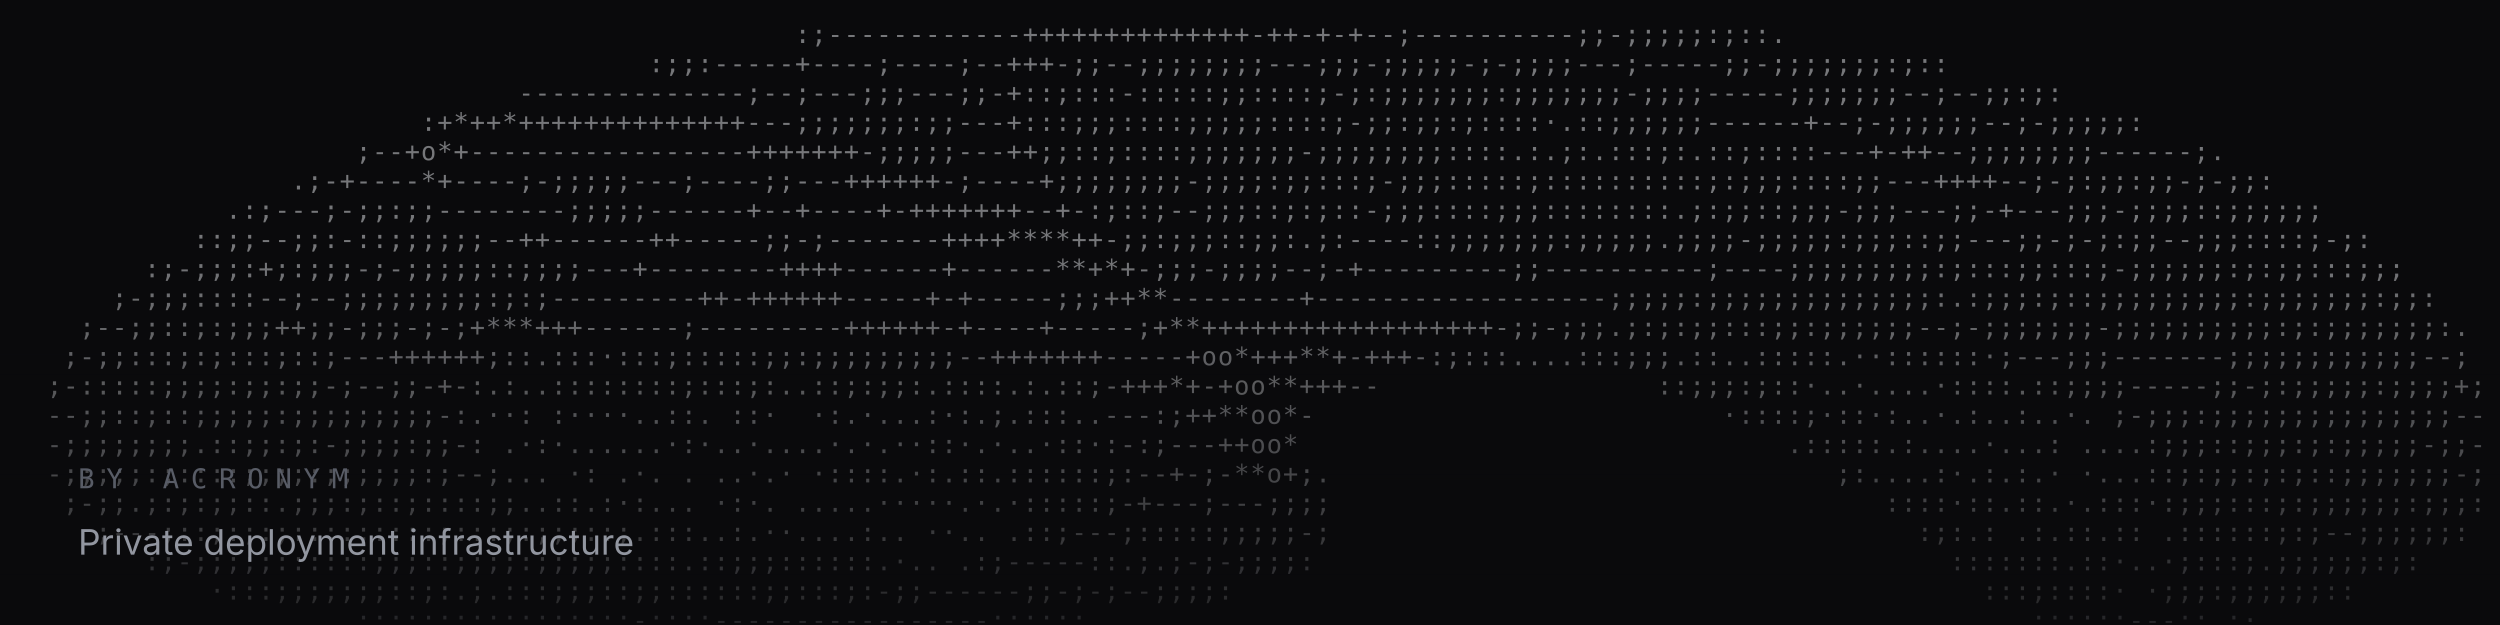
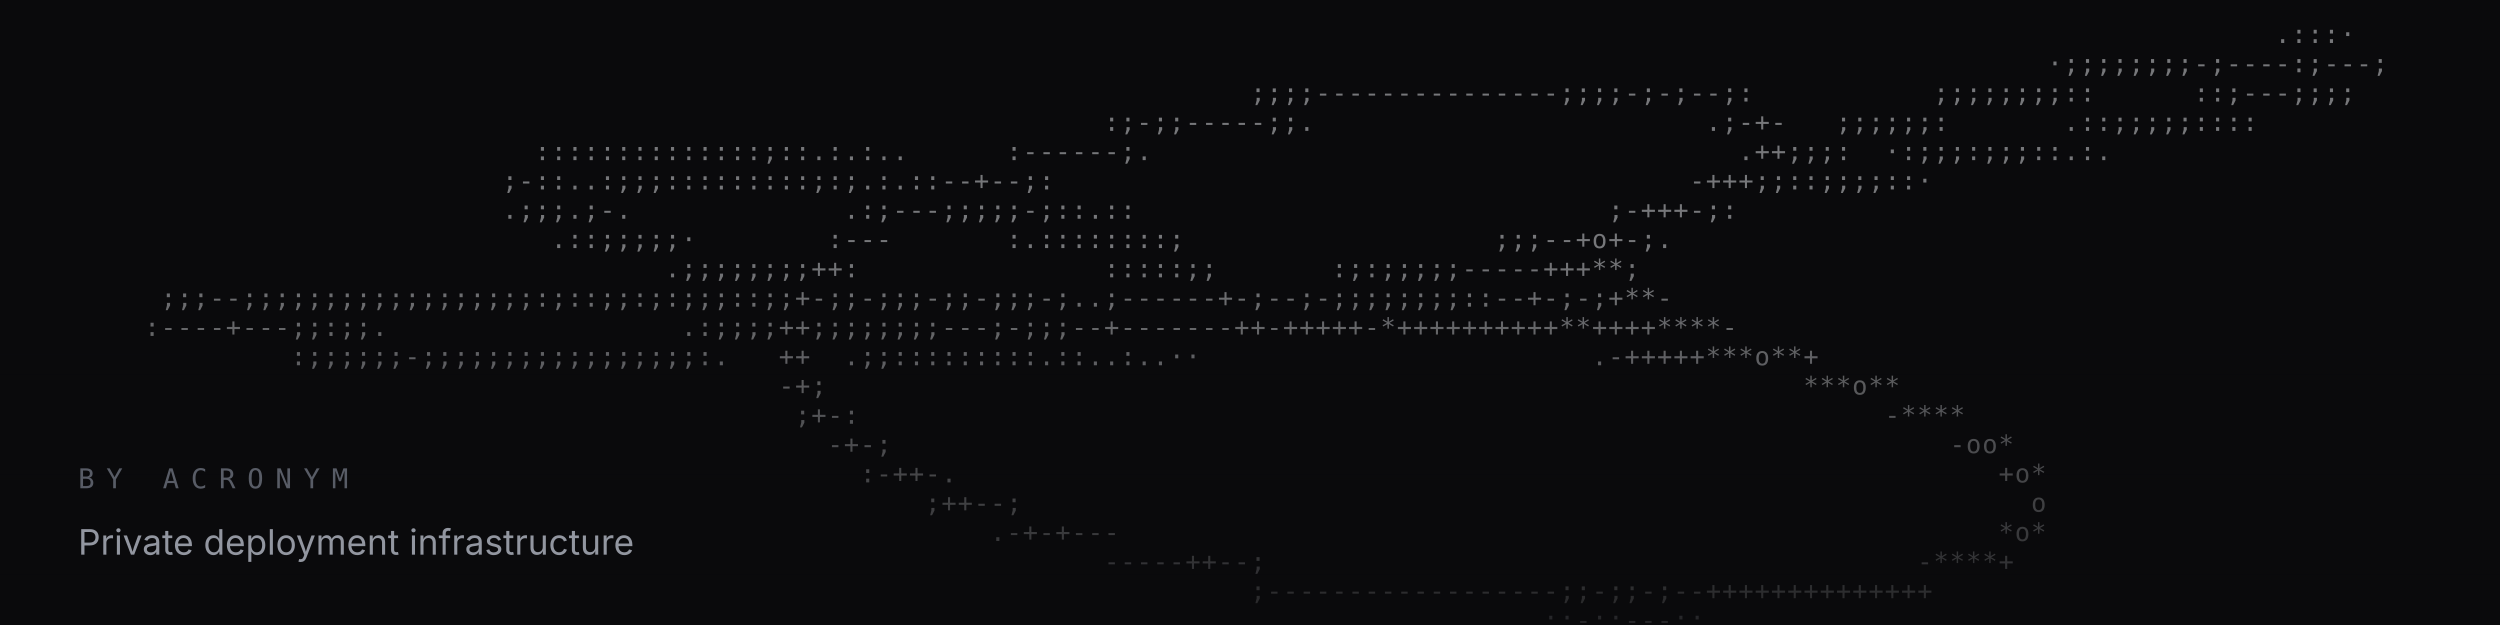
<svg xmlns="http://www.w3.org/2000/svg" width="1280" height="320" viewBox="0 0 1280 320">
  <rect width="1280" height="320" fill="#0a0a0c" />
  <g font-family="ui-monospace, SFMono-Regular, Menlo, Consolas, monospace" font-size="13" letter-spacing="0.5">
-     <text x="24" y="22" fill="#e2e4e8" fill-opacity="0.5" xml:space="preserve">                                              :;------------++++++++++++++-++-+-+--;----------;;-;;;;;:;::.</text>
-     <text x="24" y="37" fill="#e2e4e8" fill-opacity="0.5" xml:space="preserve">                                     :;;:-----+----;----;--+++-;;--;;;;;;;;---;;;-;;;;;-;-;;;;---;-----;;-;;;;;;;:;::</text>
-     <text x="24" y="52" fill="#e2e4e8" fill-opacity="0.5" xml:space="preserve">                             --------------;--;---;;;---;;-+::;:::-:::::;;::::;-;:;;;;;;;:;;;;;;;-;;;;-----;;;;;;;--;--;;:;:</text>
-     <text x="24" y="67" fill="#e2e4e8" fill-opacity="0.5" xml:space="preserve">                       :+*++*++++++++++++++---;;;;;;;:;;---+:::;;;::::;;;;;::::;-;;:;;:;::::·.::;;;;;;------+--;-;;;;;;--;-;;;;;:</text>
-     <text x="24" y="82" fill="#e2e4e8" fill-opacity="0.5" xml:space="preserve">                   ;--+o*+-----------------+++++++-;;;;;---++;;::;::::;;;;;;;-;;;;;;;;::::.:.;:.:::;:.::;::::---+-++--;;;;;;;;------;.</text>
-     <text x="24" y="97" fill="#e2e4e8" fill-opacity="0.5" xml:space="preserve">               .;-+----*+----;-;;;;;---;----;;---++++++-;----+;;;;;;;;-;;;;:;;:::;-;;;:::::;::::::::::;:;;;::::;;---++++--;-;:;;:;;-;-;;:</text>
-     <text x="24" y="112" fill="#e2e4e8" fill-opacity="0.5" xml:space="preserve">           .:;---;-;;:;;--------;;;;;------+--+----+-+++++++--+-:;::;--;;;::;:;::-;;;::::;;;::::::::.;:;;::;;;-;;;---;;-+---;;;-;;;;::;;;;;;</text>
-     <text x="24" y="127" fill="#e2e4e8" fill-opacity="0.5" xml:space="preserve">         ::;;--;;:-::;;;;;;--++------++-----;;-;-------++++****++-;;:;;;::;;:.;:----::;;;;;;;:;;;;;.;;;;-;;;;;:;;;::;;---;;-;-;:;;--;;;::::;-;:</text>
-     <text x="24" y="142" fill="#e2e4e8" fill-opacity="0.5" xml:space="preserve">      :;-;;;:+;:;;;-;-;;;;;::;;;;---+--------++++------+------**+*+-;;;-;;;;--;-+---------;;----------;----;;;;;;;;;:;:::;;:::;-;;;;;;:;:;;:::;;;</text>
-     <text x="24" y="157" fill="#e2e4e8" fill-opacity="0.5" xml:space="preserve">    ;-;;;::::--;--;;;;;;;;;:;:;---------++-++++++-----+-+-----;;;++**--------+------------------;;;;;:;;;;;;;;;;;;;;:.:;;;:;::;;;;;;;;;:;;;;;;;:;;:</text>
-     <text x="24" y="172" fill="#e2e4e8" fill-opacity="0.5" xml:space="preserve">  ;--;;::;:;;;++;;-;;;-;-;+***+++------;---------++++++-+----+-----;+**++++++++++++++++++-;;-;;;.;:;:;;:::;;:;;;;;;--;-;;;;;;;-;;;;;;;;;;:;:;;;;;;;:.</text>
-     <text x="24" y="187" fill="#e2e4e8" fill-opacity="0.5" xml:space="preserve"> ;-;;:::;:;:::;::;---++++++;::.:::·:::;:::::;;:;;;;;;;;;--+++++++-----+oo*+++**+-+++-:;:::....:::;;;.::..:::::.··::::::·;---;;;-------;;;;;;;;;;;;--;</text>
-     <text x="24" y="202" fill="#e2e4e8" fill-opacity="0.5" xml:space="preserve">;-:::::;;;;:;;:;;-;--;;-+-:.:..::::::::;:::;:..::;:;;:.::::.:.::;-+++*+-+oo**+++--                 ::;;;:;::·..·....·::::.::;;;;-----;;-;:;;;;;:;;;;+;</text>
-     <text x="24" y="217" fill="#e2e4e8" fill-opacity="0.5" xml:space="preserve">--;;::;::;;;;;:;;;;;;;;;-:.··: :····..::. ::·  ·:.·...:·:.;.:::..---:;++**oo*-                         ·::::;·::·:..·.:..:..·. ;-;;;:;;;;;;;;;;;;;;;--</text>
-     <text x="24" y="232" fill="#e2e4e8" fill-opacity="0.5" xml:space="preserve">-;;;;;;;;.::;;:;:-;;;;:;;-: .·:·......·:·..·....·.·.··::·.·..·::·:-:;---++oo*                              .:::::.:....·...: ....:;;;::;;;:;:;;;;;-;;-</text>
-     <text x="24" y="247" fill="#e2e4e8" fill-opacity="0.5" xml:space="preserve">-;;;;;:;::::;;;;:;;;;;;:;--;... ·: .·. . ..·.· ·::::.·:.::.::::::;:--+-;-**o+;.                               ;:....:·.:.:.· ·...::;:;;:;:;::;;;;;;;-;</text>
-     <text x="24" y="262" fill="#e2e4e8" fill-opacity="0.5" xml:space="preserve"> ;-;;.;:;:;;::.;;;:;::;::::;;..::.:·:... ·:·. .....·····.·.·:::::;-+---;---;;;;                                  ::::·::.::.·.:::·:;;;:::;:;;;;;;:;;;:</text>
-     <text x="24" y="277" fill="#e2e4e8" fill-opacity="0.5" xml:space="preserve">   ;---;::;:;:;::::;::::;:::;:;;;::;.:::..:.··....:.. ··.. .::;---;:::::;;;;;-;                                    :;:.: .:.::.:: .::::::;:;--;;;;;;:</text>
-     <text x="24" y="292" fill="#e2e4e8" fill-opacity="0.5" xml:space="preserve">      :;-;;;;;::::::;;;::;;;;:;;;;;::::.::;;;::::::.·.. .:;-----::.;.;-;-;;;;:                                       :::::::.::·..·;:::;.;;;;;;:;:</text>
-     <text x="24" y="307" fill="#e2e4e8" fill-opacity="0.5" xml:space="preserve">          ·:::;;;;;;;::;:.;.:::;;;::;;::::::;;:::;:-;;------;;-;-;--;;;;:                                              :::;::::· ·;;;:;;;;;;::</text>
-     <text x="24" y="322" fill="#e2e4e8" fill-opacity="0.5" xml:space="preserve">                   :::;::;;;:;;;;:;;-;;;;-----------------;;;:::                                                          ;;;;;;---:;.:·</text>
+     <text x="24" y="22" fill="#e2e4e8" fill-opacity="0.5" xml:space="preserve">                                                                                                                                         .:::·</text>
+     <text x="24" y="37" fill="#e2e4e8" fill-opacity="0.5" xml:space="preserve">                                                                                                                           ·;;;;;;;;-;----:;---;</text>
+     <text x="24" y="52" fill="#e2e4e8" fill-opacity="0.5" xml:space="preserve">                                                                          ;;;;---------------;;;;-;-;--;:           ;;;;;;;;::      ::;---;;;;</text>
+     <text x="24" y="67" fill="#e2e4e8" fill-opacity="0.5" xml:space="preserve">                                                                 :;-;;-----;;.                        .;-+-   ;;;;;;:       .::;;;;;::::</text>
+     <text x="24" y="82" fill="#e2e4e8" fill-opacity="0.5" xml:space="preserve">                              ::::::::::::::;::.:.:..      :------;.                                    .++;;;:  ·:;;;:;;;::.:.</text>
+     <text x="24" y="97" fill="#e2e4e8" fill-opacity="0.5" xml:space="preserve">                            ;-::..:;;;:::::::::;:;.:.::--+--;:                                       -+++;;::;;;;::·</text>
+     <text x="24" y="112" fill="#e2e4e8" fill-opacity="0.5" xml:space="preserve">                            .;;;.;-.             .:;---;;;;;-;::.::                             ;-+++-;:</text>
+     <text x="24" y="127" fill="#e2e4e8" fill-opacity="0.5" xml:space="preserve">                               .::;;;;;·        :---       :.::::::::;                   ;;;--+o+-;.</text>
+     <text x="24" y="142" fill="#e2e4e8" fill-opacity="0.5" xml:space="preserve">                                      .;;;;;;;;++:               :::::;;       :;:;;;;;-----+++**;</text>
+     <text x="24" y="157" fill="#e2e4e8" fill-opacity="0.5" xml:space="preserve">       ;;;--;;;;;;;;;;;;;;;;;;:;::;;:;:;;;::;;+-;;-;;;-;;-;;;-;..;------+-;--;-;;;;;;;;::--+-;-;+**-</text>
+     <text x="24" y="172" fill="#e2e4e8" fill-opacity="0.5" xml:space="preserve">      :----+---;;:;;.                  .:;;;;++;;;;;;;;---;-;;;--+-------++-+++++-*++++++++++**++++****-</text>
+     <text x="24" y="187" fill="#e2e4e8" fill-opacity="0.5" xml:space="preserve">               :;;;;;;-;;;;;;;;;;;;;;;;;:.   ++  .;;:::::::::.::..:..··                        .-+++++***o**+</text>
+     <text x="24" y="202" fill="#e2e4e8" fill-opacity="0.5" xml:space="preserve">                                             -+;                                                            ***o**</text>
+     <text x="24" y="217" fill="#e2e4e8" fill-opacity="0.5" xml:space="preserve">                                              ;+-:                                                               -****</text>
+     <text x="24" y="232" fill="#e2e4e8" fill-opacity="0.5" xml:space="preserve">                                                -+-;                                                                 -oo*</text>
+     <text x="24" y="247" fill="#e2e4e8" fill-opacity="0.5" xml:space="preserve">                                                  :-++-.                                                                +o*</text>
+     <text x="24" y="262" fill="#e2e4e8" fill-opacity="0.5" xml:space="preserve">                                                      ;++--;                                                              o</text>
+     <text x="24" y="277" fill="#e2e4e8" fill-opacity="0.5" xml:space="preserve">                                                          .-+-+---                                                      *o*</text>
+     <text x="24" y="292" fill="#e2e4e8" fill-opacity="0.5" xml:space="preserve">                                                                 -----++--;                                        -****+</text>
+     <text x="24" y="307" fill="#e2e4e8" fill-opacity="0.5" xml:space="preserve">                                                                          ;------------------;;-;;-;--++++++++++++++</text>
+     <text x="24" y="322" fill="#e2e4e8" fill-opacity="0.5" xml:space="preserve">                                                                                            :;-;;---;:</text>
  </g>
  <rect width="1280" height="320" fill="url(#fade)" />
  <defs>
    <linearGradient id="fade" x1="0" y1="0" x2="0" y2="1">
      <stop offset="0.4" stop-color="#0a0a0c" stop-opacity="0" />
      <stop offset="1" stop-color="#0a0a0c" stop-opacity="0.75" />
    </linearGradient>
  </defs>
  <text x="40" y="250" font-family="ui-monospace, SFMono-Regular, Menlo, Consolas, monospace" font-size="14" letter-spacing="6" fill="#585c66">BY ACRONYM</text>
  <text x="40" y="284" font-family="-apple-system, system-ui, sans-serif" font-size="18" fill="#9296a0">Private deployment infrastructure</text>
</svg>
